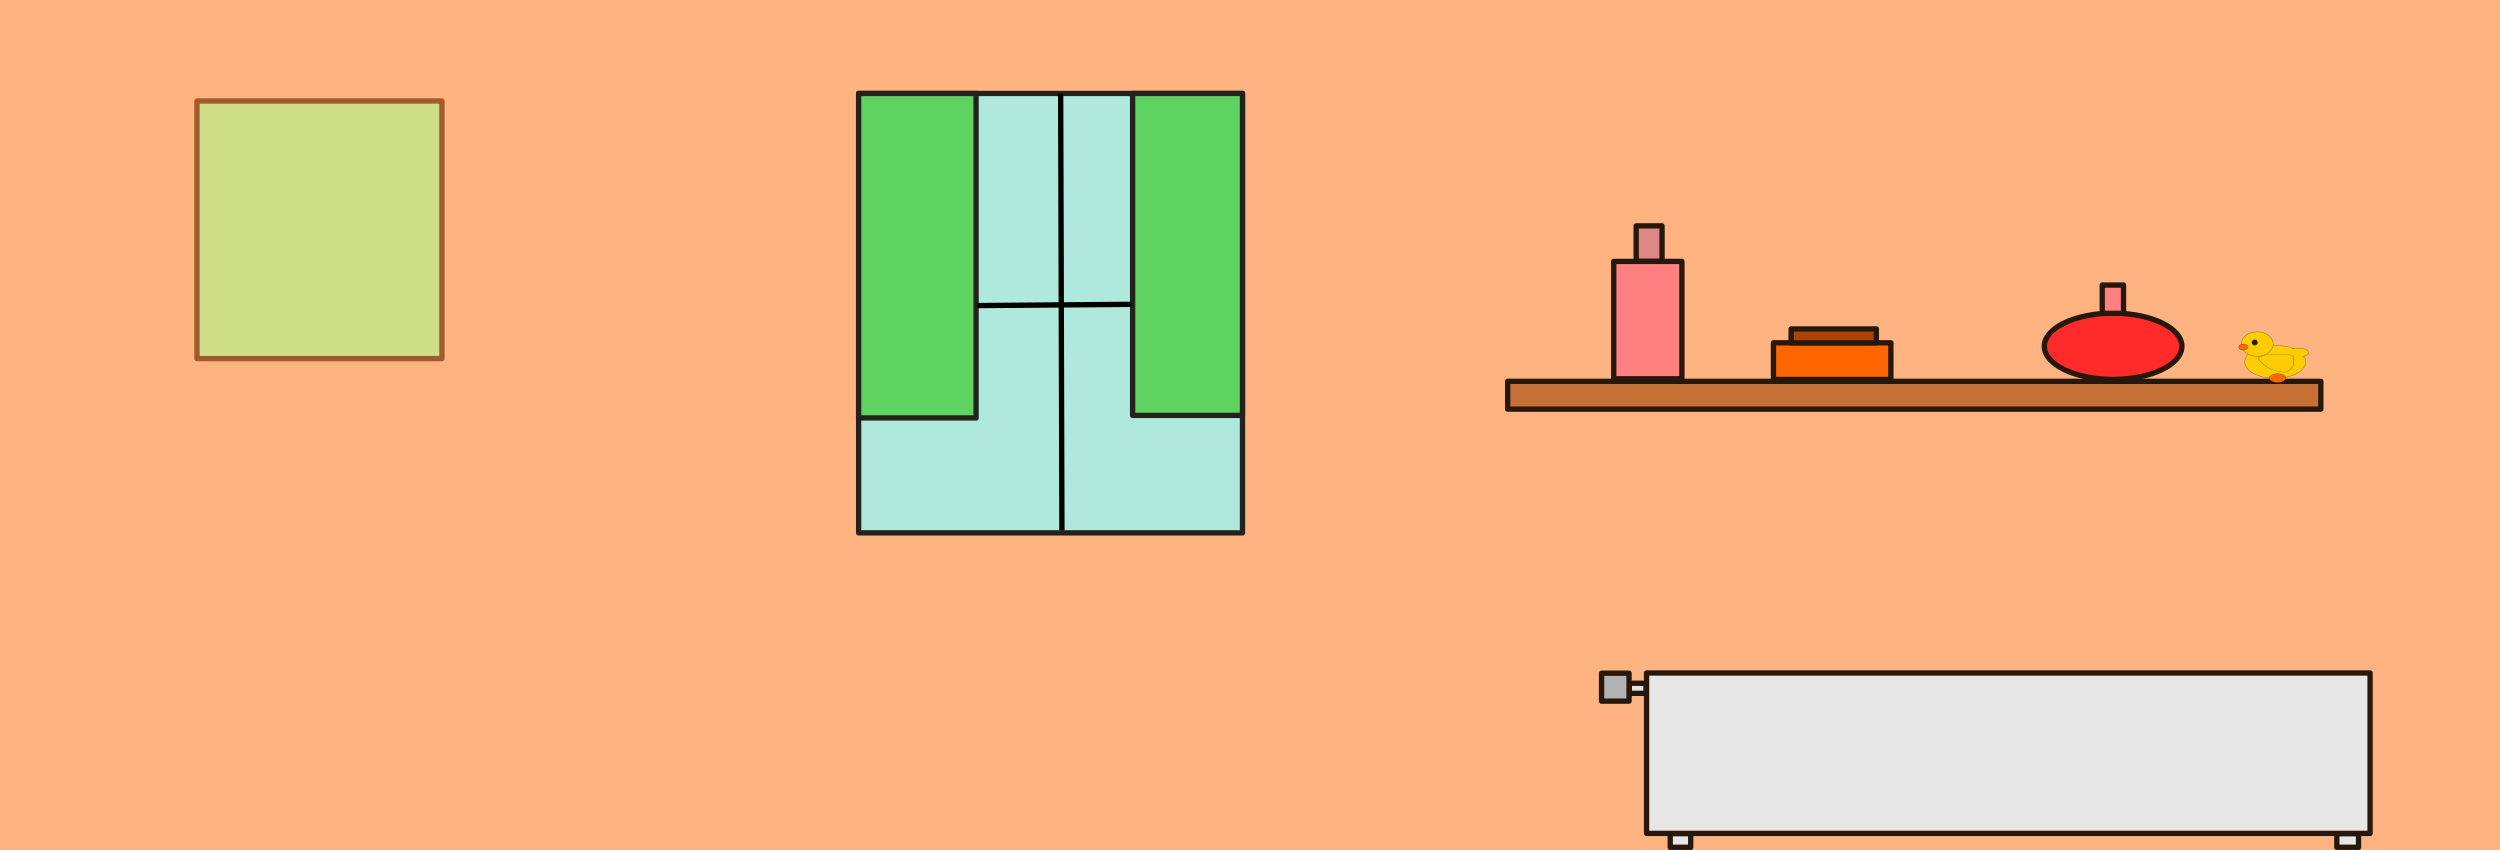
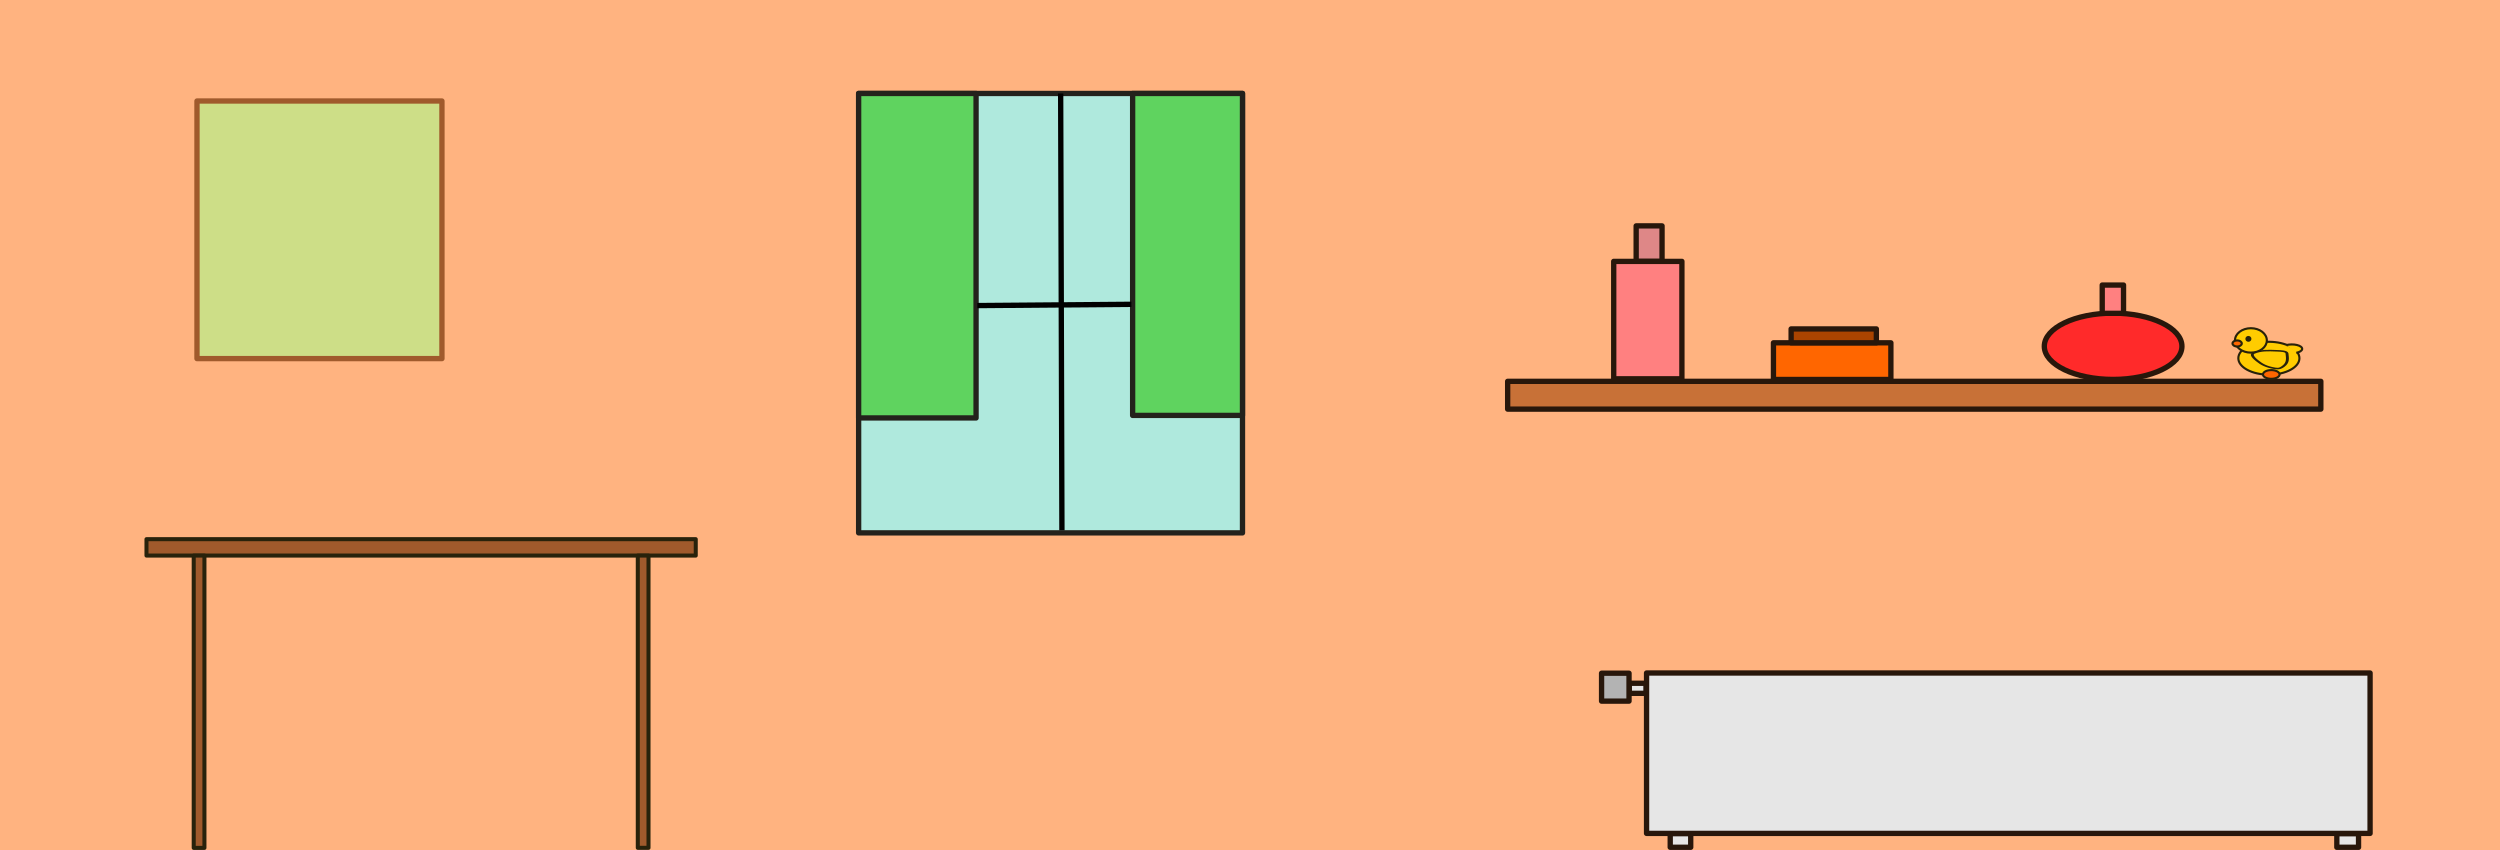
<svg xmlns="http://www.w3.org/2000/svg" width="1000" height="340" viewBox="0 0 264.583 89.958" version="1.1" id="svg8">
  <defs id="defs2" />
  <g id="layer1" transform="translate(0,-33.928)">
    <rect style="fill:#ffb380;fill-rule:evenodd;stroke:none;stroke-width:1.303;stroke-linejoin:round" id="rect939" width="264.583" height="89.958" x="-2.220446e-16" y="33.928" />
    <rect style="fill:#cdde87;fill-rule:evenodd;stroke:#a05a2c;stroke-width:0.565;stroke-linejoin:round" id="rect943" width="25.925" height="27.261" x="20.847" y="44.619" />
    <circle style="fill:#ffcc00;fill-rule:evenodd;stroke:#2b2200;stroke-width:0.565;stroke-linejoin:round" id="path945" d="m 40.09,57.715 a 6.682,8.285 0 0 1 -6.346,8.275 6.682,8.285 0 0 1 -6.984,-7.442 6.682,8.285 0 0 1 5.643,-9.024 6.682,8.285 0 0 1 7.552,6.534 l -6.547,1.657 z" />
    <circle style="fill:#2b2200;fill-rule:evenodd;stroke:#2b2200;stroke-width:0.565;stroke-linejoin:round" id="path947" d="m 35.341,54.433 a 1.134,0.85 0 0 1 -1.077,0.849 1.134,0.85 0 0 1 -1.185,-0.764 1.134,0.85 0 0 1 0.958,-0.926 1.134,0.85 0 0 1 1.282,0.671 l -1.111,0.17 z" />
    <rect style="fill:#afe9dd;fill-rule:evenodd;stroke:#24221c;stroke-width:0.565;stroke-linejoin:round" id="rect949" width="40.625" height="46.505" x="90.872" y="43.817" />
    <rect style="fill:#5fd35f;fill-rule:evenodd;stroke:#24221c;stroke-width:0.565;stroke-linejoin:round" id="rect951" width="12.428" height="34.344" x="90.872" y="43.817" />
    <rect style="fill:#5fd35f;fill-rule:evenodd;stroke:#24221c;stroke-width:0.565;stroke-linejoin:round" id="rect953" width="11.626" height="34.077" x="119.87" y="43.817" />
    <path style="fill:none;stroke:#000000;stroke-width:0.565;stroke-linecap:butt;stroke-linejoin:miter;stroke-miterlimit:4;stroke-dasharray:none;stroke-opacity:1" d="M 112.387,90.055 112.253,43.817" id="path969" />
    <path style="fill:none;stroke:#000000;stroke-width:0.565;stroke-linecap:butt;stroke-linejoin:miter;stroke-miterlimit:4;stroke-dasharray:none;stroke-opacity:1" d="m 103.433,66.268 16.303,-0.134" id="path971" />
    <rect style="fill:#c87137;fill-rule:evenodd;stroke:#28170b;stroke-width:0.565;stroke-linejoin:round;stroke-miterlimit:4;stroke-dasharray:none" id="rect973" width="86.061" height="2.94" x="159.56" y="74.286" />
    <rect style="fill:#ff8080;fill-rule:evenodd;stroke:#28170b;stroke-width:0.565;stroke-linejoin:round;stroke-miterlimit:4;stroke-dasharray:none" id="rect977" width="7.216" height="12.428" x="170.785" y="61.59" />
    <rect style="fill:#de8787;fill-rule:evenodd;stroke:#28170b;stroke-width:0.565;stroke-linejoin:round;stroke-miterlimit:4;stroke-dasharray:none" id="rect979" width="2.74" height="3.733" x="173.16" y="57.835" />
    <rect style="fill:#ff6600;fill-rule:evenodd;stroke:#28170b;stroke-width:0.565;stroke-linejoin:round;stroke-miterlimit:4;stroke-dasharray:none" id="rect983" width="12.428" height="3.875" x="187.69" y="70.21" />
    <rect style="fill:#aa4400;fill-rule:evenodd;stroke:#28170b;stroke-width:0.565;stroke-linejoin:round;stroke-miterlimit:4;stroke-dasharray:none" id="rect987" width="9.02" height="1.47" x="189.561" y="68.74" />
-     <ellipse style="fill:#ffcc00;fill-rule:evenodd;stroke:#28220b;stroke-width:0.025" id="path18" ry="1.74" rx="3.233" cy="72.224" cx="-240.791" transform="scale(-1,1)" />
-     <ellipse style="fill:#ff6600;stroke:#28220b;stroke-width:0.025" id="path20" ry="0.463" rx="0.878" cy="73.942" cx="-241.044" transform="scale(-1,1)" />
-     <ellipse style="fill:#ffcc00;stroke:#28220b;stroke-width:0.027" id="path22" cx="-238.888" cy="70.34" rx="1.687" ry="1.293" transform="scale(-1,1)" />
-     <ellipse style="fill:#ff6600;stroke:#28220b;stroke-width:0.027" id="path24" cx="-237.432" cy="70.663" rx="0.49" ry="0.323" transform="scale(-1,1)" />
-     <ellipse style="fill:#28220b;stroke-width:0.027" id="path26" cx="-238.623" cy="70.175" rx="0.32" ry="0.31" transform="scale(-1,1)" />
-     <path style="fill:#ffcc00;fill-opacity:1;stroke:#28220b;stroke-width:0.027" id="path28" d="m -243.696,71.653 a 1.095,0.468 0 0 1 -0.619,-0.407 1.095,0.468 0 0 1 0.559,-0.423 1.095,0.468 0 0 1 1.135,0.017" transform="scale(-1,1)" />
-     <path style="fill:#ffcc00;stroke:#28220b;stroke-width:0.265" id="path34" transform="matrix(-0.1293401,0,0,0.06977782,253.5442,63.72973)" d="m 92.163,110.456 c 7.053,-0.573 13.065,-1.038 18.959,3.544 2.896,2.251 -0.94,8.558 -2.847,11.41 -3.882,5.806 -7.447,9.47 -14.606,11.69 -3.517,1.091 -5.029,-0.491 -7.016,-3.284 -4.044,-5.685 -3.303,-11.785 -2.883,-19.267 0.207,-3.676 4.927,-3.812 8.392,-4.094 z" />
+     <g id="g2378">
+       <ellipse style="fill:#ffcc00;fill-rule:evenodd;stroke:#28220b;stroke-width:0.225;stroke-miterlimit:4;stroke-dasharray:none" id="path18" ry="1.74" rx="3.233" cy="71.84" cx="-240.123" transform="scale(-1,1)" />
+       <ellipse style="fill:#ff6600;stroke:#28220b;stroke-width:0.225;stroke-miterlimit:4;stroke-dasharray:none" id="path20" ry="0.463" rx="0.878" cy="73.558" cx="-240.376" transform="scale(-1,1)" />
+       <ellipse style="fill:#ffcc00;stroke:#28220b;stroke-width:0.227;stroke-miterlimit:4;stroke-dasharray:none" id="path22" cx="-238.22" cy="69.956" rx="1.687" ry="1.293" transform="scale(-1,1)" />
+       <ellipse style="fill:#ff6600;stroke:#28220b;stroke-width:0.227;stroke-miterlimit:4;stroke-dasharray:none" id="path24" cx="-236.764" cy="70.279" rx="0.49" ry="0.323" transform="scale(-1,1)" />
+       <ellipse style="fill:#28220b;stroke-width:0.027" id="path26" cx="-237.955" cy="69.791" rx="0.32" ry="0.31" transform="scale(-1,1)" />
+       <path style="fill:#ffcc00;fill-opacity:1;stroke:#28220b;stroke-width:0.227;stroke-miterlimit:4;stroke-dasharray:none" id="path28" d="m -243.028,71.269 a 1.095,0.468 0 0 1 -0.619,-0.407 1.095,0.468 0 0 1 0.559,-0.423 1.095,0.468 0 0 1 1.135,0.017" transform="scale(-1,1)" />
+       <path style="fill:#ffcc00;stroke:#28220b;stroke-width:2.368;stroke-miterlimit:4;stroke-dasharray:none" id="path34" transform="matrix(-0.1293401,0,0,0.06977782,252.8761,63.34553)" d="m 92.163,110.456 c 7.053,-0.573 13.065,-1.038 18.959,3.544 2.896,2.251 -0.94,8.558 -2.847,11.41 -3.882,5.806 -7.447,9.47 -14.606,11.69 -3.517,1.091 -5.029,-0.491 -7.016,-3.284 -4.044,-5.685 -3.303,-11.785 -2.883,-19.267 0.207,-3.676 4.927,-3.812 8.392,-4.094 z" />
+     </g>
    <ellipse style="fill:#ff2a2a;fill-rule:evenodd;stroke:#28170b;stroke-width:0.565;stroke-linejoin:round;stroke-miterlimit:4;stroke-dasharray:none" id="path1611" cx="223.638" cy="70.577" rx="7.283" ry="3.508" />
    <rect style="fill:#ff8080;fill-rule:evenodd;stroke:#28170b;stroke-width:0.565;stroke-linejoin:round;stroke-miterlimit:4;stroke-dasharray:none" id="rect1613" width="2.255" height="2.99" x="222.485" y="64.096" />
    <rect style="fill:#e6e6e6;fill-rule:evenodd;stroke:#28170b;stroke-width:0.565;stroke-linejoin:round;stroke-miterlimit:4;stroke-dasharray:none" id="rect1617" width="76.573" height="16.972" x="174.26" y="105.155" />
    <rect style="fill:#e6e6e6;fill-rule:evenodd;stroke:#28170b;stroke-width:0.565;stroke-linejoin:round;stroke-miterlimit:4;stroke-dasharray:none" id="rect1621" width="2.169" height="1.438" x="176.765" y="122.16" />
    <rect style="fill:#e6e6e6;fill-rule:evenodd;stroke:#28170b;stroke-width:0.565;stroke-linejoin:round;stroke-miterlimit:4;stroke-dasharray:none" id="rect1623" width="2.297" height="1.437" x="247.315" y="122.162" />
    <rect style="fill:#e6e6e6;fill-rule:evenodd;stroke:#28170b;stroke-width:0.565;stroke-linejoin:round;stroke-miterlimit:4;stroke-dasharray:none" id="rect1625" width="1.772" height="1.063" x="172.428" y="106.24" />
    <rect style="fill:#b3b3b3;fill-rule:evenodd;stroke:#28170b;stroke-width:0.565;stroke-linejoin:round;stroke-miterlimit:4;stroke-dasharray:none" id="rect1627" width="2.906" height="2.953" x="169.499" y="105.177" />
+     <rect style="fill:#a05a2c;fill-rule:evenodd;stroke-width:0.427;stroke-linejoin:round;stroke-miterlimit:4;stroke-dasharray:none;stroke:#28220b;stroke-opacity:1" id="rect2380" width="58.131" height="1.737" x="15.502" y="90.99" />
+     <rect style="fill:#a05a2c;fill-rule:evenodd;stroke:#28220b;stroke-width:0.428;stroke-linejoin:round;stroke-miterlimit:4;stroke-dasharray:none;stroke-opacity:1" id="rect2382" width="1.133" height="30.934" x="20.502" y="92.728" />
+     <rect style="fill:#a05a2c;fill-rule:evenodd;stroke:#28220b;stroke-width:0.428;stroke-linejoin:round;stroke-miterlimit:4;stroke-dasharray:none;stroke-opacity:1" id="rect2382-1" width="1.133" height="30.928" x="67.5" y="92.728" />
  </g>
</svg>
